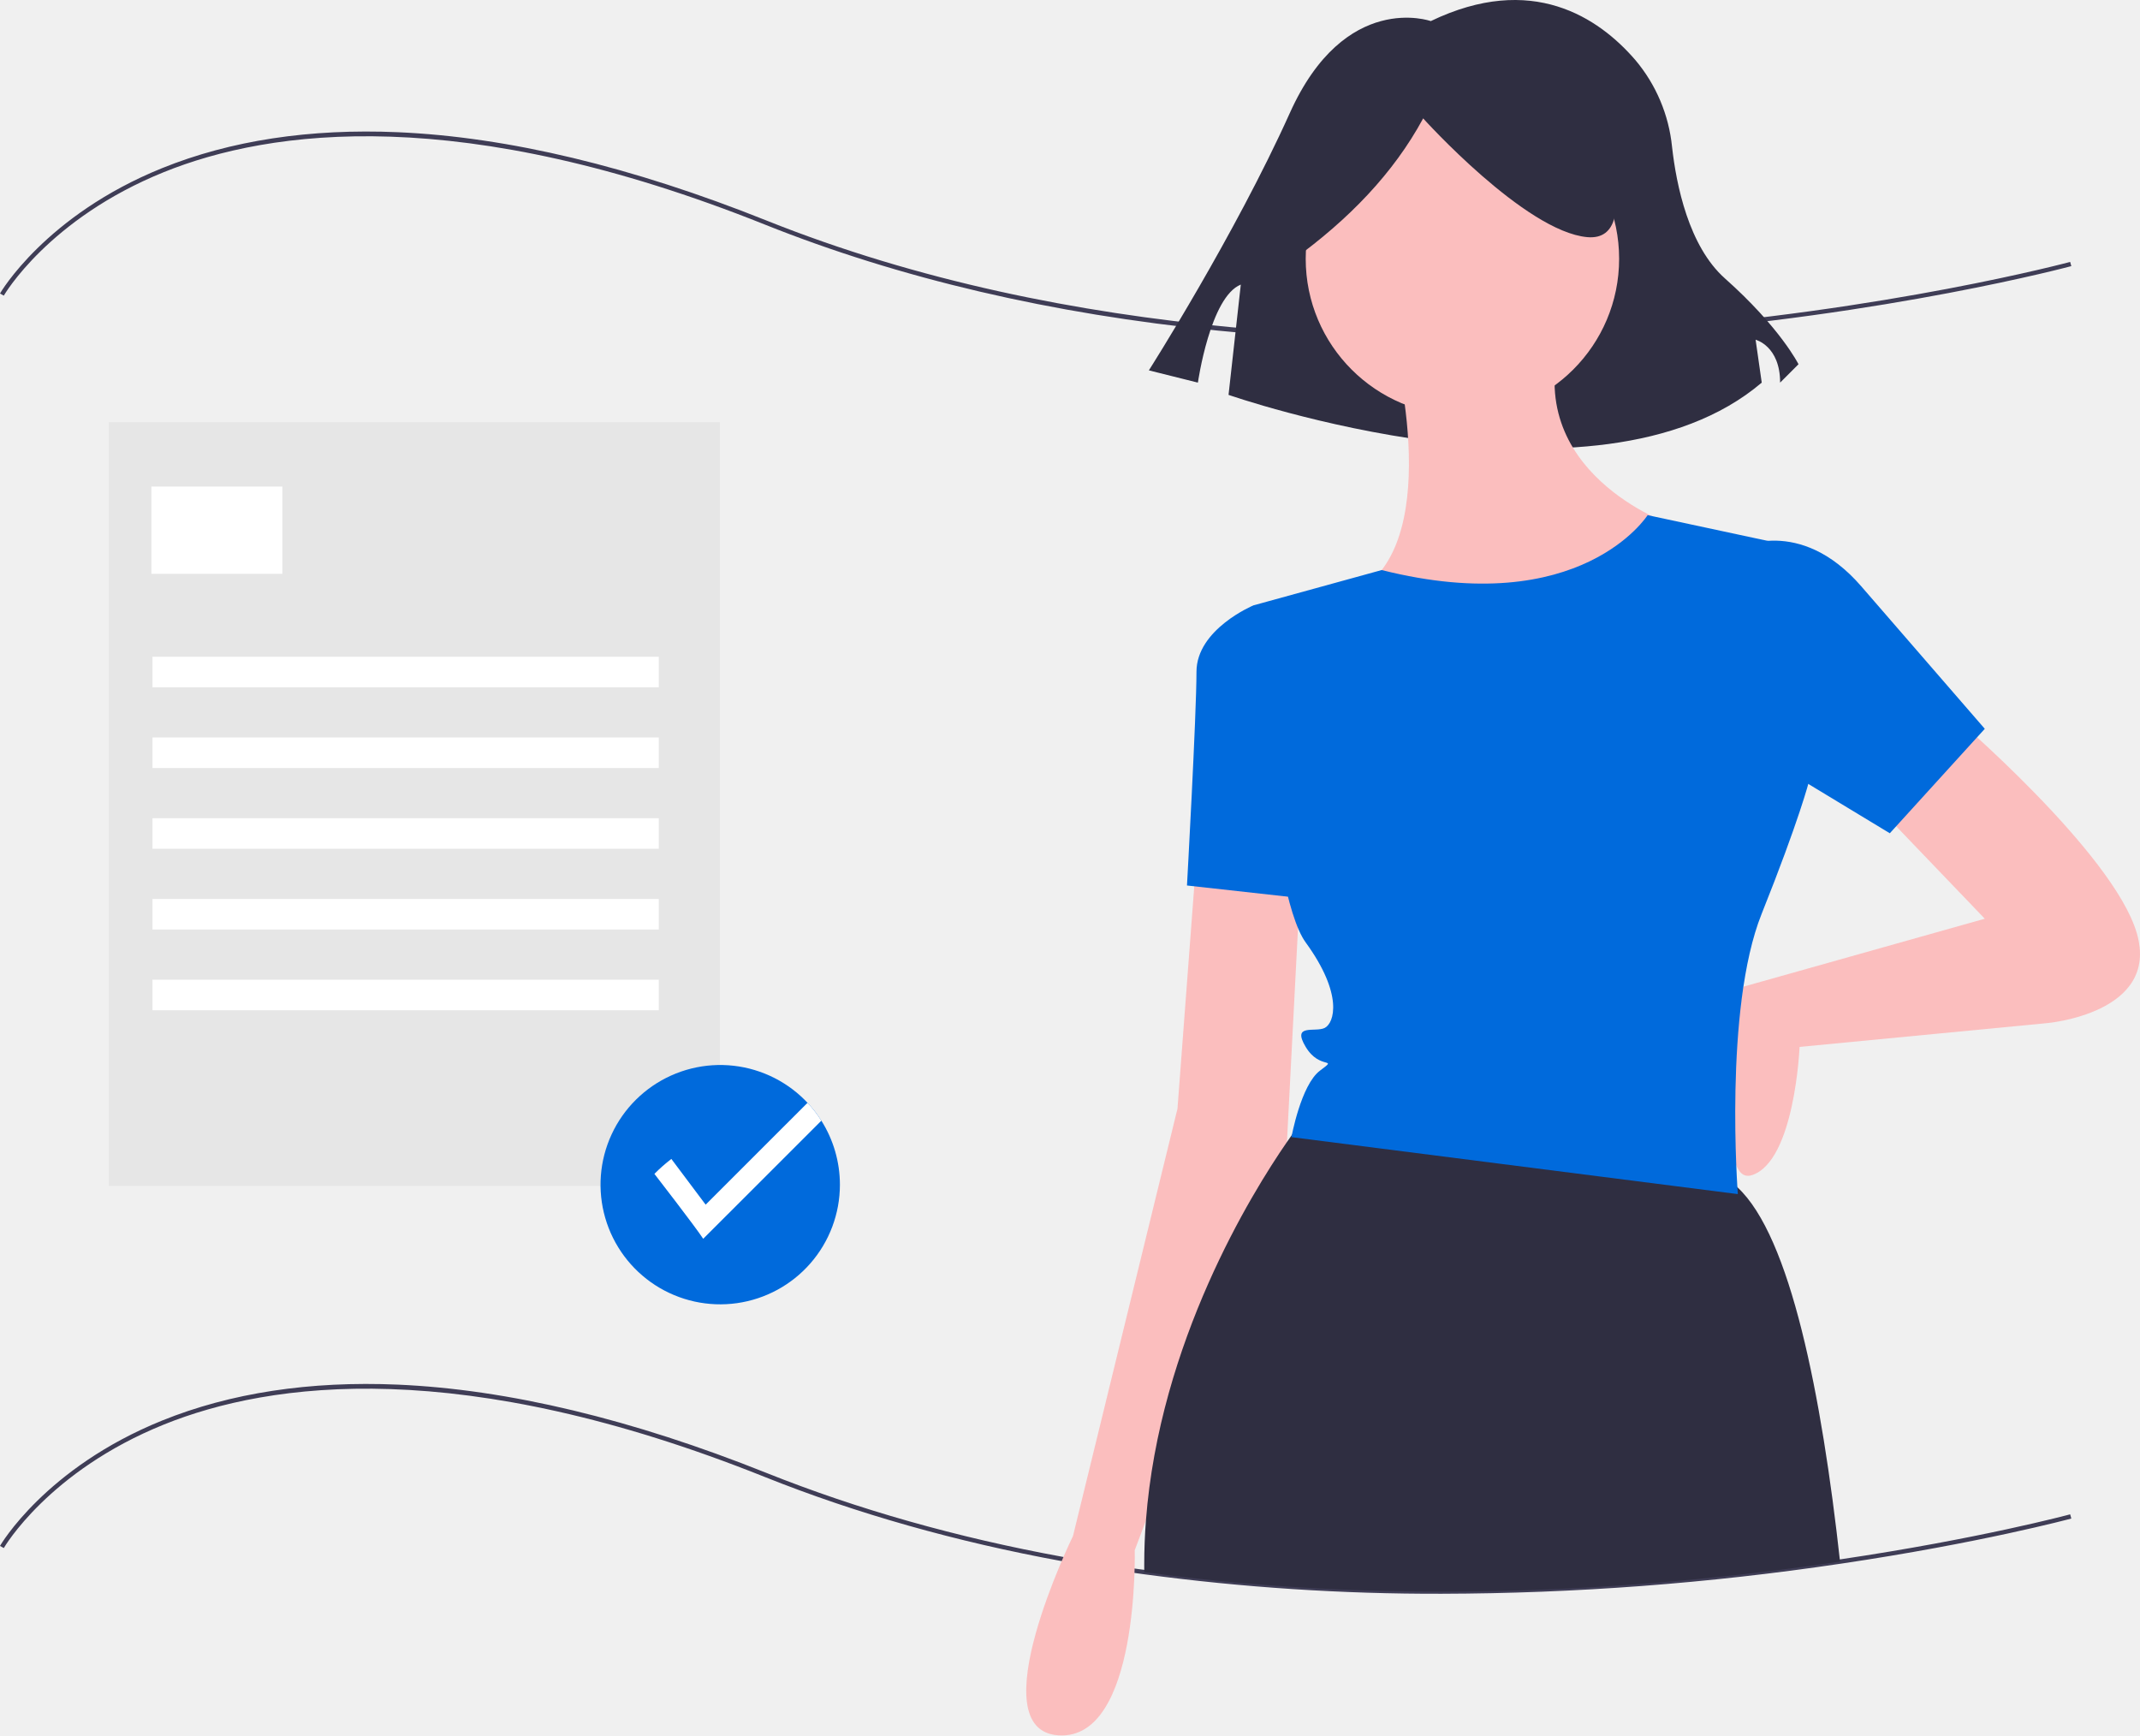
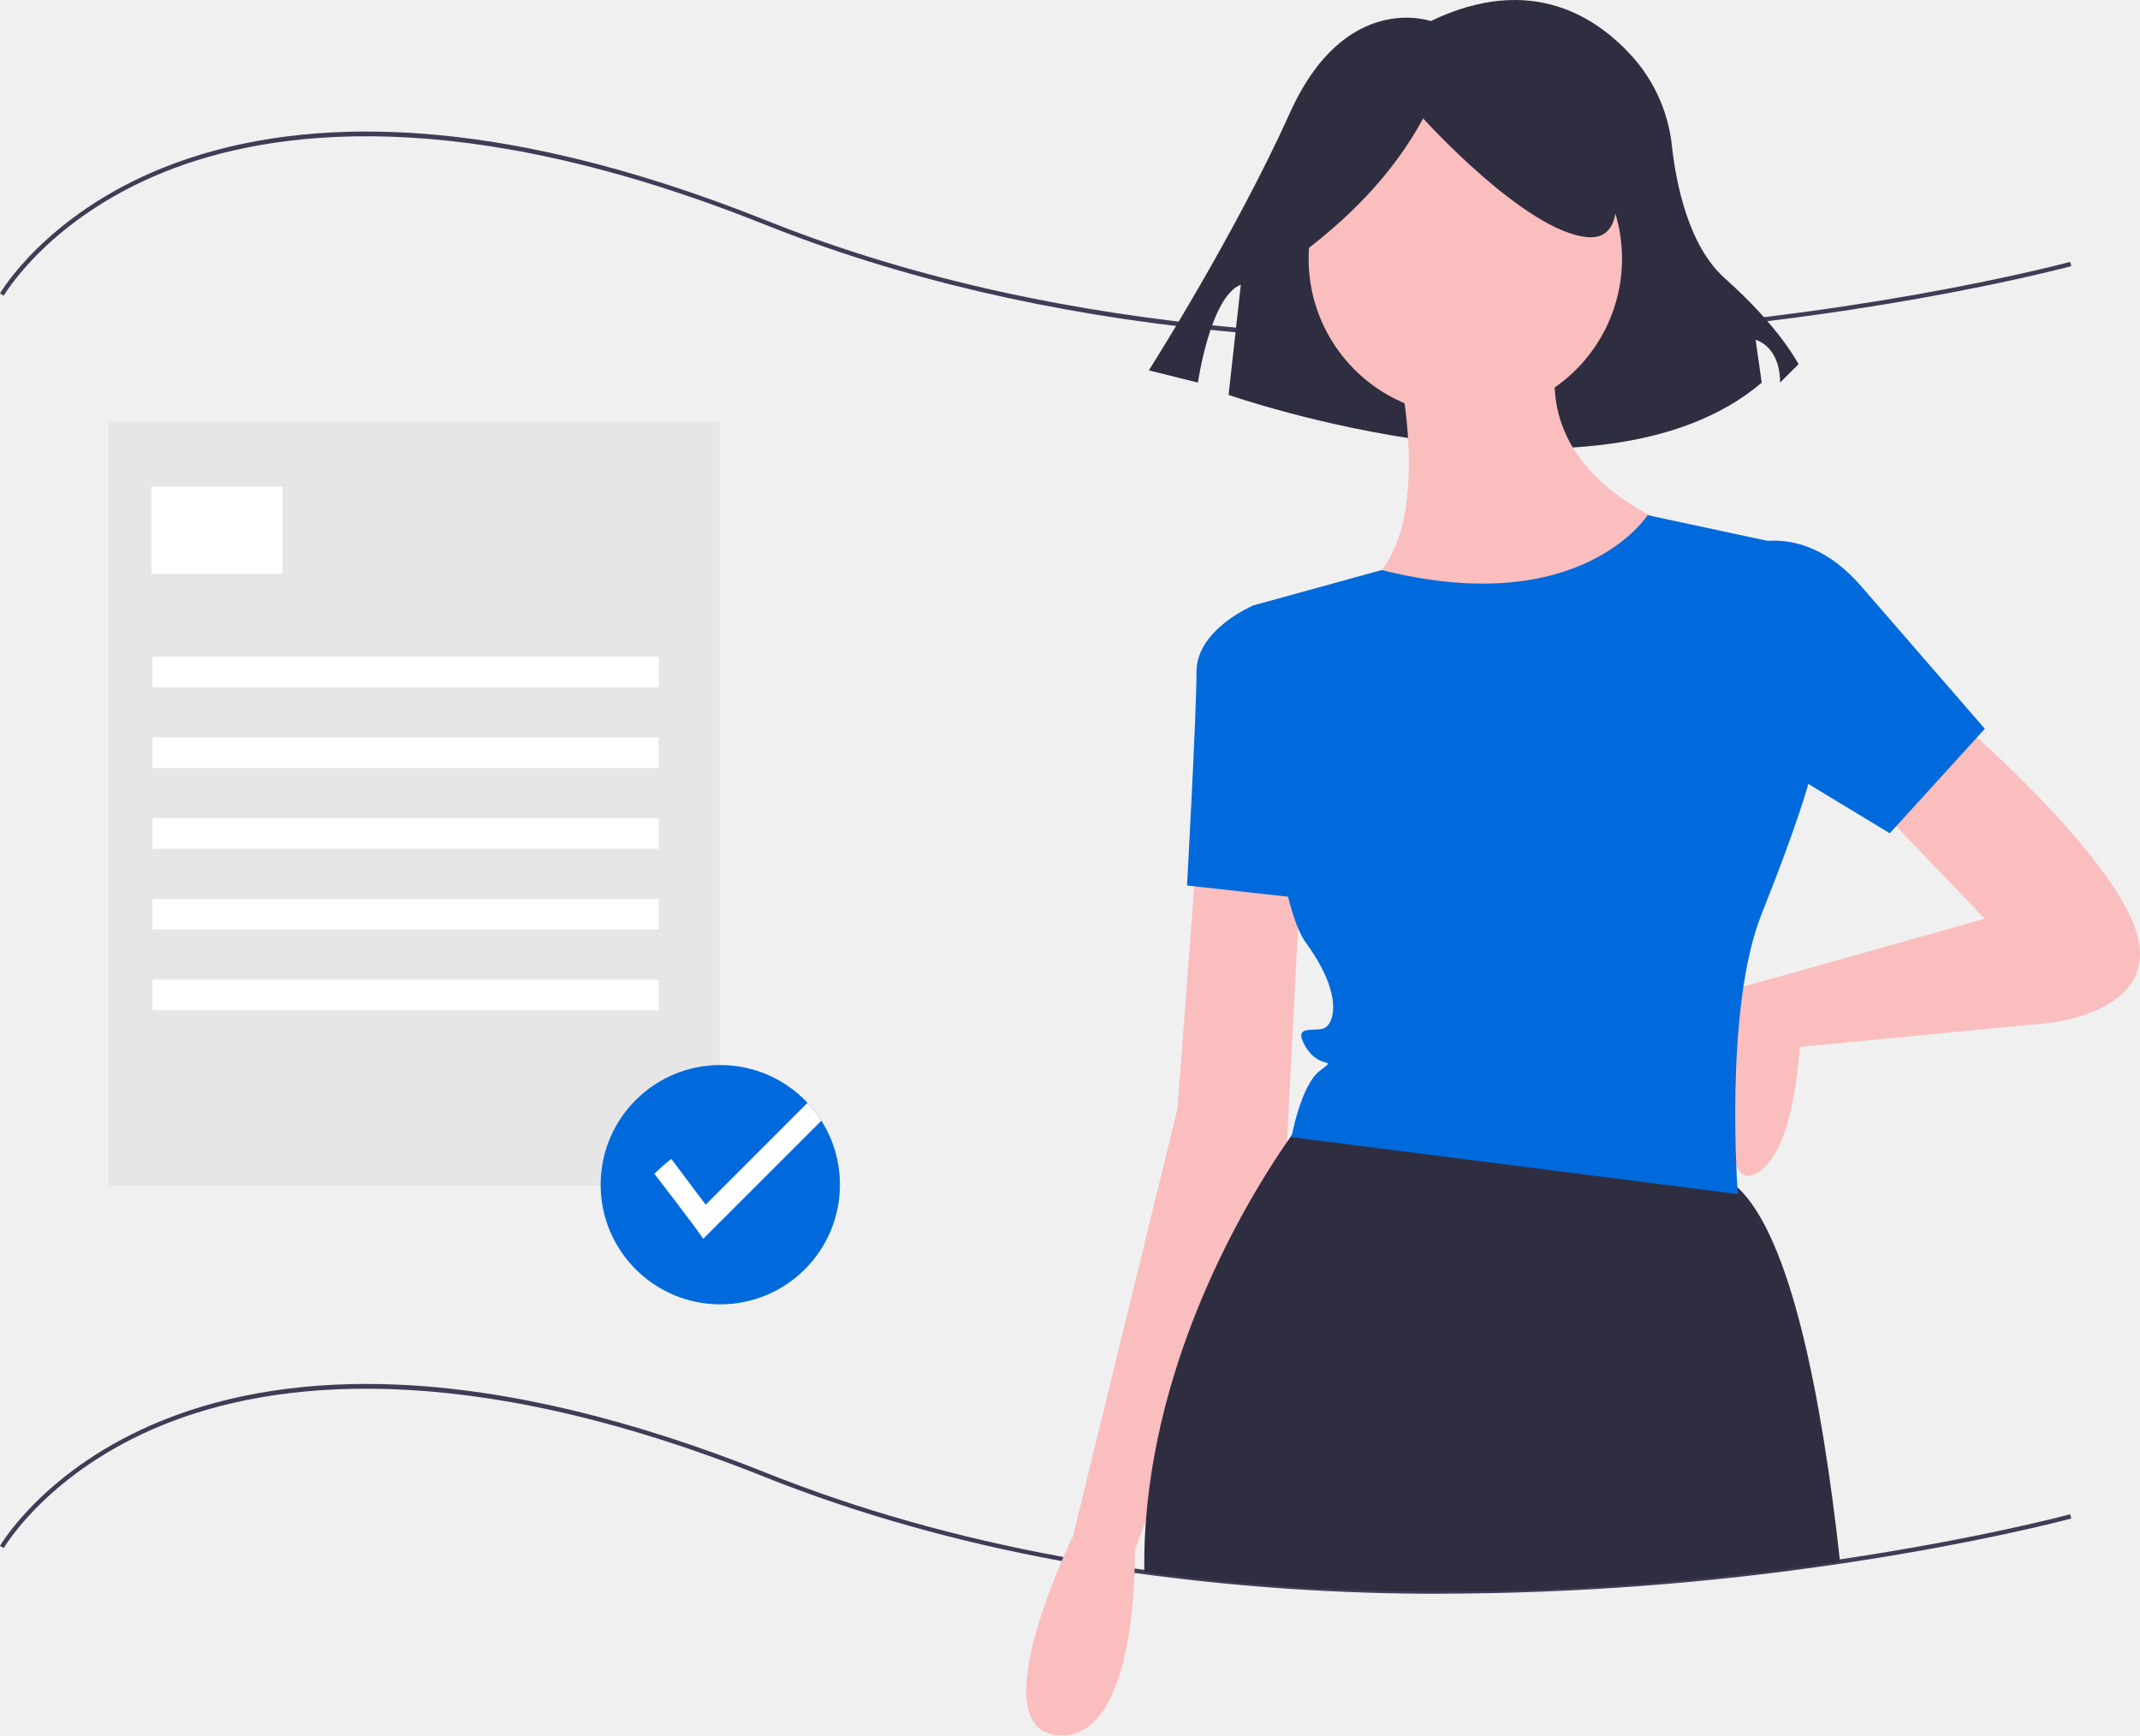
- <svg xmlns="http://www.w3.org/2000/svg" width="402" height="326" viewBox="0 0 402 326" fill="none">
-   <g clip-path="url(#clip0)">
-     <path d="M270.841 299.384C252.13 299.434 233.438 298.209 214.893 295.719C214.288 295.642 213.674 295.555 213.065 295.464C208.513 294.817 203.958 294.078 199.531 293.265C179.607 289.623 160.818 284.302 143.687 277.451C86.678 254.651 50.834 259.504 30.804 267.589C9.127 276.339 0.795 290.654 0.713 290.798L0 290.394C0.083 290.248 8.523 275.719 30.437 266.853C43.285 261.655 58.19 259.384 74.742 260.099C95.403 260.994 118.701 266.576 143.992 276.689C161.072 283.52 179.808 288.826 199.679 292.459C204.095 293.269 208.639 294.007 213.183 294.653C213.79 294.744 214.398 294.829 215.001 294.906C265.27 301.82 313.763 297.651 345.594 292.936C371.831 289.051 388.715 284.507 388.883 284.462L389.097 285.253C388.93 285.299 372.003 289.854 345.714 293.747C320.926 297.438 295.903 299.322 270.841 299.384Z" fill="#3F3D56" />
-     <path d="M270.897 64.134C256.445 64.134 242.375 63.458 228.8 62.106C197.606 59 168.97 52.298 143.687 42.187C86.678 19.388 50.834 24.24 30.804 32.325C9.127 41.075 0.795 55.391 0.713 55.535L0 55.13C0.083 54.984 8.523 40.456 30.437 31.59C43.285 26.392 58.19 24.119 74.742 24.836C95.403 25.73 118.701 31.312 143.992 41.426C201.09 64.261 264.627 65.158 307.873 61.893C354.748 58.352 388.547 49.29 388.883 49.199L389.097 49.99C388.761 50.081 354.901 59.161 307.953 62.709C295.383 63.659 283.005 64.134 270.897 64.134Z" fill="#3F3D56" />
-     <path d="M268.774 3.963C268.774 3.963 252.656 -1.792 242.295 21.229C231.933 44.249 215.815 69.572 215.815 69.572L225.026 71.874C225.026 71.874 227.328 55.76 233.085 53.458L230.782 74.176C230.782 74.176 299.858 98.348 330.943 71.874L329.791 63.817C329.791 63.817 334.396 64.968 334.396 71.874L337.85 68.421C337.85 68.421 334.396 61.515 324.035 52.307C317.234 46.263 314.897 34.764 314.094 27.575C313.492 21.572 311.09 15.891 307.202 11.277C300.317 3.299 287.77 -5.181 268.774 3.963Z" fill="#2F2E41" />
-     <path d="M366.598 134.229C366.598 134.229 396.928 160.093 401.389 175.255C405.849 190.417 384.439 192.201 384.439 192.201L338.052 196.66C338.052 196.66 337.16 218.066 329.131 220.741C321.103 223.417 327.501 185.345 327.501 185.345L372.843 172.58L352.325 151.174L366.598 134.229Z" fill="#FBBEBE" />
-     <path d="M224.759 160.984L221.191 208.254L201.566 288.524C201.566 288.524 183.724 325.091 198.889 325.983C214.054 326.875 213.162 291.199 213.162 291.199L241.709 215.389L244.385 163.66L224.759 160.984Z" fill="#FBBEBE" />
-     <path d="M274.715 78.04C290.973 78.04 304.153 64.863 304.153 48.608C304.153 32.353 290.973 19.176 274.715 19.176C258.457 19.176 245.277 32.353 245.277 48.608C245.277 64.863 258.457 78.04 274.715 78.04Z" fill="#FBBEBE" />
-     <path d="M261.334 62.878C261.334 62.878 272.039 101.229 255.09 111.04C238.14 120.85 297.909 127.985 313.966 98.553C313.966 98.553 285.42 88.743 293.448 62.878H261.334Z" fill="#FBBEBE" />
-     <path d="M240.817 115.499L235.464 113.715C235.464 113.715 224.759 118.174 224.759 126.201C224.759 134.228 222.975 166.336 222.975 166.336L247.061 169.012L240.817 115.499Z" fill="#006ADC" />
-     <path d="M345.654 293.342C312.723 298.219 264.726 302.158 214.949 295.313C214.945 294.821 214.945 294.342 214.945 293.875C214.945 291.092 215.052 288.34 215.265 285.62C217.815 252.126 235.074 224.201 241.752 214.524C242.088 214.033 242.4 213.59 242.679 213.196C243.757 211.684 244.384 210.885 244.384 210.885C244.384 210.885 296.124 210.04 322.885 220.742C324.176 221.284 325.357 222.056 326.37 223.021C336.348 232.227 342.211 262.114 345.654 293.342Z" fill="#2F2E41" />
-     <path d="M326.455 103.013C326.455 103.013 338.052 96.769 349.649 110.148L372.843 136.904L355.001 156.526L321.103 136.012L326.455 103.013Z" fill="#006ADC" />
-     <path d="M242.905 48.795C253.326 41.254 261.762 32.569 267.342 22.238C267.342 22.238 286.467 43.483 298.155 44.545C309.842 45.608 299.217 19.051 299.217 19.051L277.967 13.739L257.78 15.864L241.842 26.487L242.905 48.795Z" fill="#2F2E41" />
-     <path d="M309.506 96.769C309.506 96.769 297.022 116.504 259.553 107.083L238.29 112.937L235.464 113.715C235.464 113.715 238.14 167.228 245.277 177.039C252.413 186.85 250.629 192.201 248.845 193.093C247.061 193.985 242.601 192.201 245.277 196.661C247.953 201.12 251.521 198.444 247.953 201.12C244.385 203.796 242.601 213.606 242.601 213.606L326.455 224.309C326.455 224.309 323.779 189.525 330.915 171.688C338.052 153.85 339.836 146.715 339.836 146.715L334.484 102.121L309.506 96.769Z" fill="#006ADC" />
-     <path d="M135.23 79.31H20.444V222.763H135.23V79.31Z" fill="#E6E6E6" />
-     <path d="M53.035 91.4H28.438V107.795H53.035V91.4Z" fill="white" />
-     <path d="M123.752 123.37H28.643V129.108H123.752V123.37Z" fill="white" />
-     <path d="M123.752 138.535H28.643V144.273H123.752V138.535Z" fill="white" />
-     <path d="M123.752 153.7H28.643V159.438H123.752V153.7Z" fill="white" />
-     <path d="M123.752 168.865H28.643V174.603H123.752V168.865Z" fill="white" />
-     <path d="M123.752 184.03H28.643V189.768H123.752V184.03Z" fill="white" />
-     <path d="M157.778 222.557C157.773 227.971 155.814 233.201 152.261 237.286C148.708 241.371 143.8 244.037 138.439 244.794C133.077 245.552 127.623 244.349 123.077 241.408C118.531 238.466 115.2 233.984 113.695 228.783C112.191 223.583 112.613 218.015 114.886 213.101C117.159 208.188 121.128 204.259 126.066 202.037C131.003 199.815 136.577 199.45 141.763 201.007C146.948 202.565 151.398 205.941 154.293 210.515C156.57 214.119 157.778 218.295 157.778 222.557Z" fill="#006ADC" />
-     <path d="M154.293 210.516L132.098 232.702C130.703 230.543 122.932 220.509 122.932 220.509C123.928 219.502 124.991 218.564 126.113 217.701L132.558 226.292L151.694 207.159C152.664 208.194 153.535 209.317 154.293 210.516Z" fill="white" />
+ <svg xmlns="http://www.w3.org/2000/svg" width="402" height="326" fill="none">
+   <g clip-path="url(#a)">
+     <path d="M270.84 299.38a412.15 412.15 0 0 1-57.77-3.92 340.8 340.8 0 0 1-13.54-2.2c-19.92-3.64-38.71-8.96-55.84-15.8-57.01-22.8-92.86-17.96-112.89-9.87-21.67 8.75-30 23.06-30.09 23.2l-.71-.4c.08-.14 8.52-14.67 30.44-23.54 12.85-5.2 27.75-7.47 44.3-6.75 20.66.9 43.96 6.48 69.25 16.59 17.08 6.83 35.82 12.14 55.69 15.77A342.07 342.07 0 0 0 215 294.9c50.27 6.91 98.76 2.74 130.6-1.97 26.23-3.89 43.11-8.43 43.28-8.48l.22.8c-.17.04-17.1 4.6-43.39 8.49a517.05 517.05 0 0 1-74.87 5.63ZM270.9 64.13c-14.45 0-28.52-.67-42.1-2.02-31.2-3.11-59.83-9.81-85.11-19.92-57.01-22.8-92.86-17.95-112.89-9.86C9.13 41.08.8 55.39.71 55.53l-.71-.4c.08-.15 8.52-14.67 30.44-23.54 12.85-5.2 27.75-7.47 44.3-6.75 20.66.89 43.96 6.47 69.25 16.59 57.1 22.83 120.64 23.73 163.88 20.46 46.88-3.54 80.68-12.6 81.01-12.7l.22.8c-.34.1-34.2 9.17-81.15 12.72a492.2 492.2 0 0 1-37.05 1.42Z" fill="#3F3D56" />
+     <path d="M268.77 3.96s-16.11-5.75-26.47 17.27c-10.37 23.02-26.49 48.34-26.49 48.34l9.22 2.3s2.3-16.11 8.06-18.41l-2.3 20.72s69.07 24.17 100.15-2.3l-1.15-8.06s4.6 1.15 4.6 8.05l3.46-3.45s-3.45-6.9-13.81-16.11c-6.8-6.05-9.14-17.55-9.95-24.73-.6-6-3-11.69-6.89-16.3-6.88-7.98-19.43-16.46-38.43-7.32Z" fill="#2F2E41" />
+     <path d="M366.6 134.23s30.33 25.86 34.79 41.03c4.46 15.16-16.95 16.94-16.95 16.94l-46.39 4.46s-.89 21.4-8.92 24.08c-8.03 2.68-1.63-35.4-1.63-35.4l45.34-12.76-20.51-21.4 14.27-16.95ZM224.76 160.98l-3.57 47.27-19.62 80.27s-17.85 36.57-2.68 37.46c15.16.9 14.27-34.78 14.27-34.78l28.55-75.81 2.67-51.73-19.62-2.68ZM274.71 78.04a29.44 29.44 0 1 0 .01-58.87 29.44 29.44 0 0 0 0 58.87Z" fill="#FBBEBE" />
+     <path d="M261.33 62.88s10.7 38.35-6.24 48.16c-16.95 9.81 42.82 16.94 58.88-12.49 0 0-28.55-9.8-20.52-35.67h-32.12Z" fill="#FBBEBE" />
+     <path d="m240.82 115.5-5.36-1.78s-10.7 4.45-10.7 12.48c0 8.03-1.78 40.14-1.78 40.14l24.08 2.67-6.24-53.51Z" fill="#006ADC" />
+     <path d="M345.65 293.34c-32.93 4.88-80.92 8.82-130.7 1.97v-1.44c0-2.78.1-5.53.31-8.25 2.56-33.5 19.81-61.42 26.5-71.1a99.29 99.29 0 0 1 2.62-3.64s51.74-.84 78.5 9.86c1.3.54 2.48 1.32 3.49 2.28 9.98 9.2 15.84 39.1 19.28 70.32Z" fill="#2F2E41" />
+     <path d="M326.45 103.01s11.6-6.24 23.2 7.14l23.2 26.75L355 156.53 321.1 136l5.35-33Z" fill="#006ADC" />
+     <path d="M242.9 48.8c10.43-7.55 18.86-16.23 24.44-26.56 0 0 19.13 21.24 30.81 22.3 11.7 1.07 1.07-25.49 1.07-25.49l-21.25-5.31-20.19 2.12-15.94 10.63 1.06 22.3Z" fill="#2F2E41" />
+     <path d="M309.5 96.77s-12.48 19.73-49.95 10.31l-21.26 5.86-2.83.78s2.68 53.5 9.82 63.32c7.13 9.81 5.35 15.16 3.56 16.05-1.78.9-6.24-.89-3.56 3.57 2.67 4.46 6.24 1.78 2.67 4.46-3.56 2.68-5.35 12.49-5.35 12.49l83.85 10.7s-2.67-34.78 4.47-52.62c7.13-17.84 8.92-24.97 8.92-24.97l-5.36-44.6-24.97-5.35Z" fill="#006ADC" />
+     <path d="M135.23 79.31H20.44v143.45h114.79V79.31Z" fill="#E6E6E6" />
+     <path d="M53.04 91.4h-24.6v16.4h24.6V91.4ZM123.75 123.37h-95.1v5.74h95.1v-5.74ZM123.75 138.53h-95.1v5.74h95.1v-5.74ZM123.75 153.7h-95.1v5.74h95.1v-5.74ZM123.75 168.87h-95.1v5.73h95.1v-5.73ZM123.75 184.03h-95.1v5.74h95.1v-5.74Z" fill="#fff" />
+     <path d="M157.78 222.56a22.47 22.47 0 1 1-44.95-.04 22.47 22.47 0 0 1 44.95.04Z" fill="#006ADC" />
+     <path d="m154.3 210.52-22.2 22.18c-1.4-2.16-9.17-12.2-9.17-12.2 1-1 2.06-1.94 3.18-2.8l6.45 8.6 19.13-19.14a22.47 22.47 0 0 1 2.6 3.36Z" fill="#fff" />
  </g>
  <defs>
-     <clipPath id="clip0">
-       <rect width="402" height="326" fill="white" />
+     <clipPath id="a">
+       <path fill="#fff" d="M0 0h402v326H0z" />
    </clipPath>
  </defs>
</svg>
